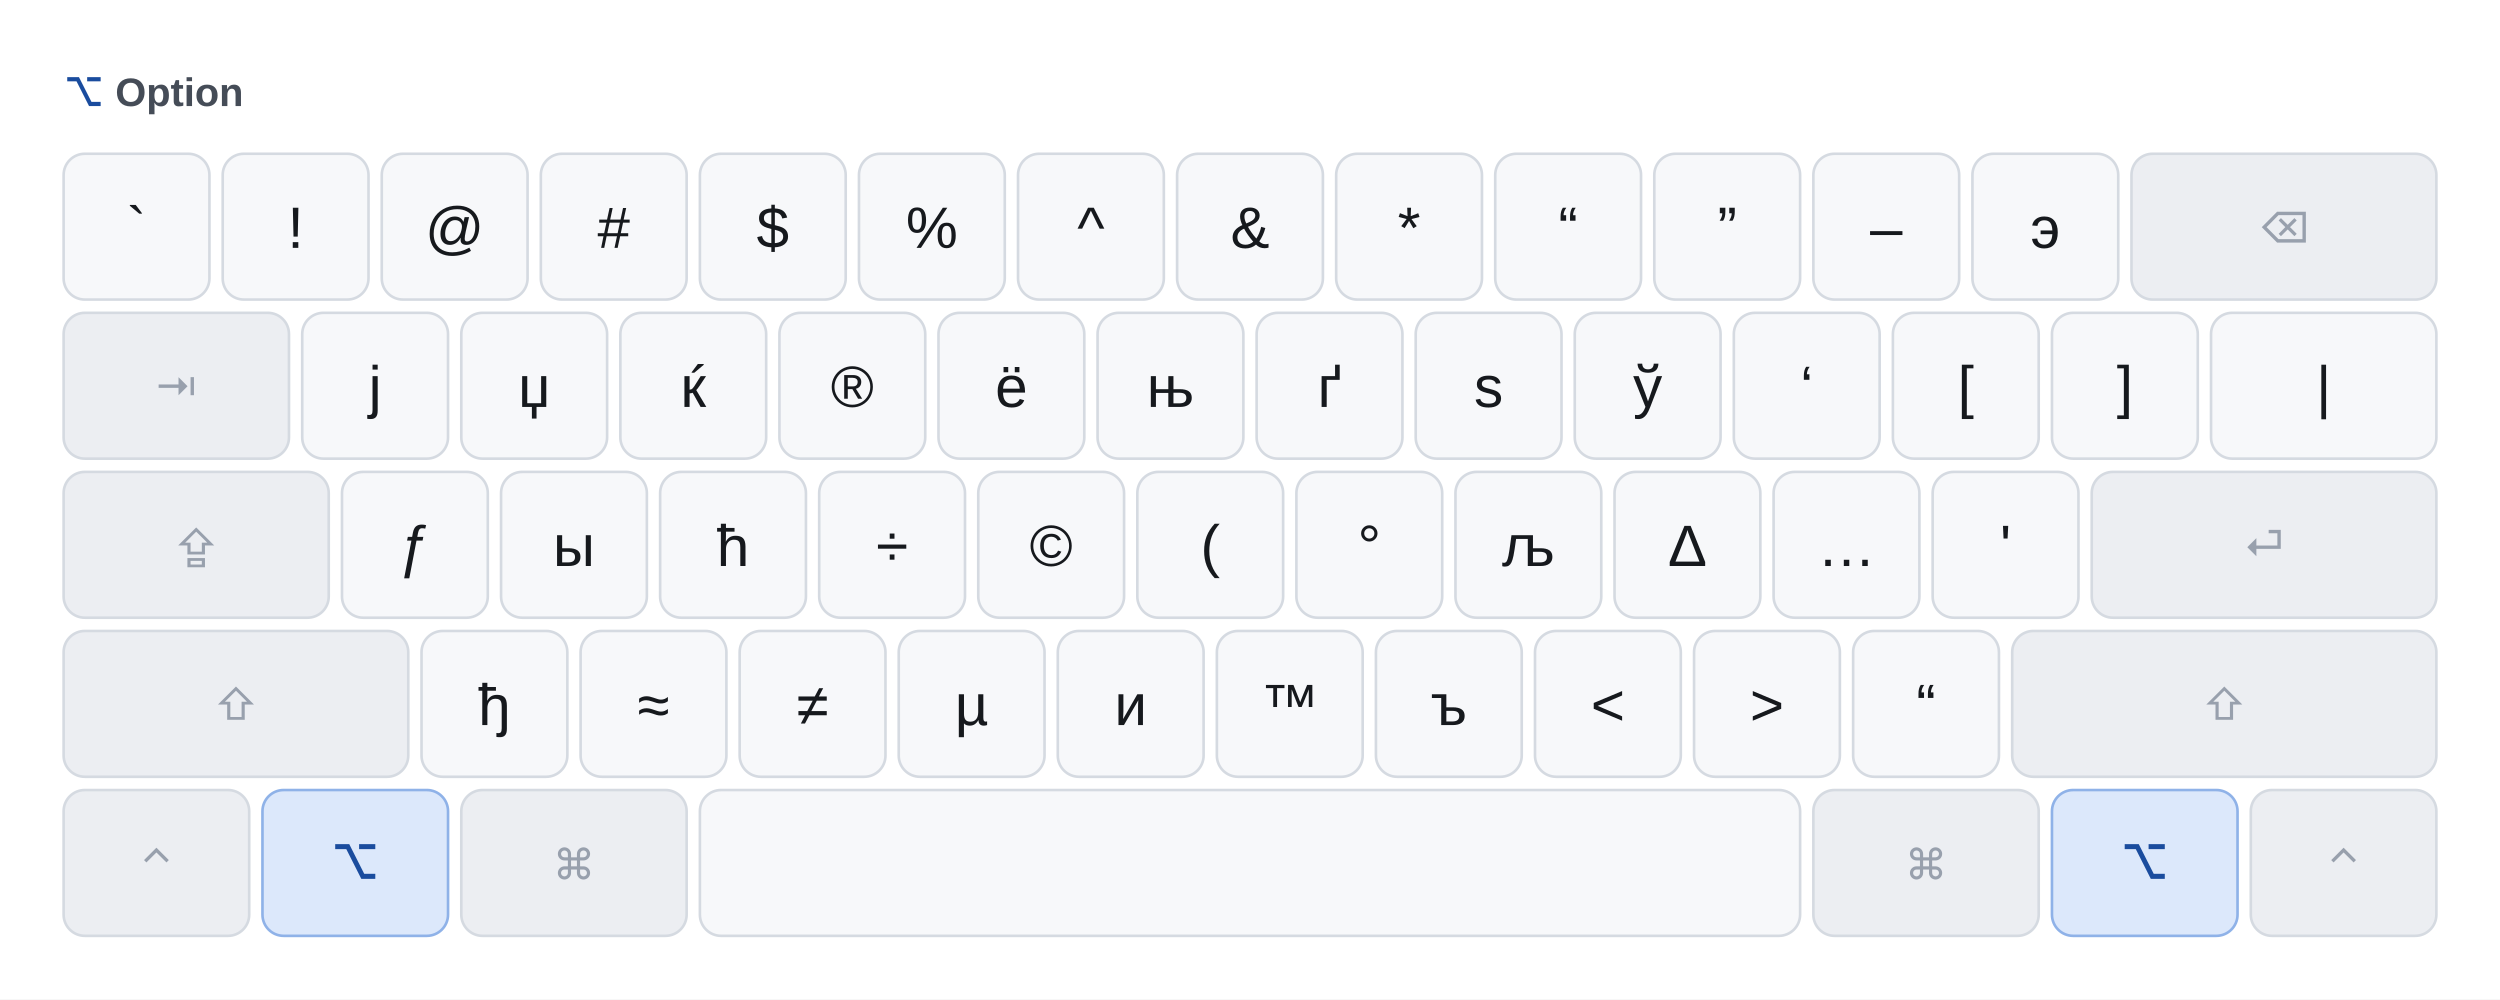
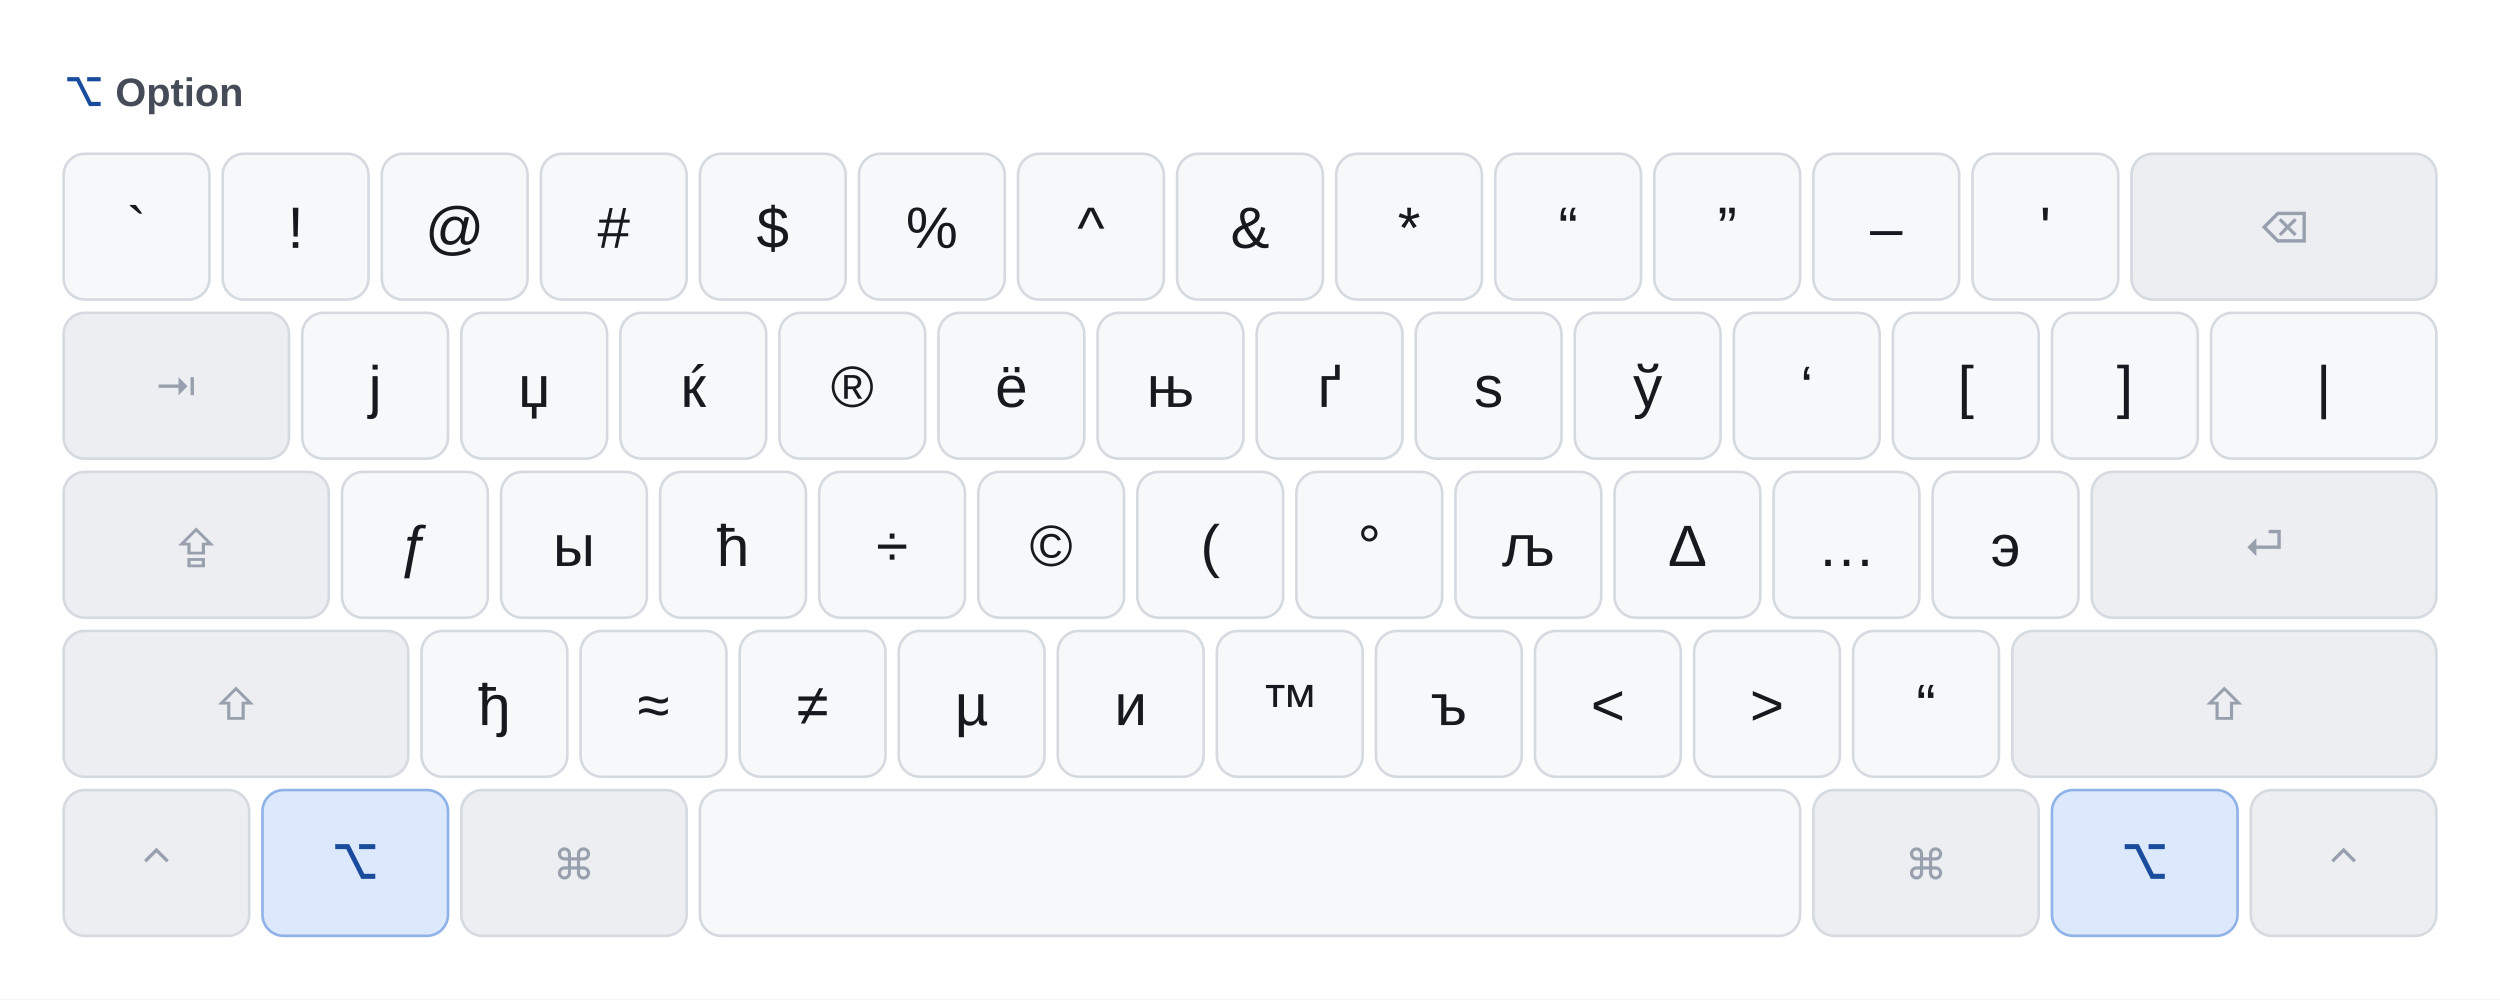
<svg xmlns="http://www.w3.org/2000/svg" width="943" height="377" viewBox="0 0 943 377" font-family="ui-sans-serif, -apple-system, BlinkMacSystemFont, 'SF Pro Text', 'Helvetica Neue', 'Segoe UI', Arial, sans-serif" role="img" aria-label="Ukrainian - Mac PC keyboard diagram, option layer.">
  <rect width="943" height="377" fill="#ffffff" />
  <text x="24" y="40" font-size="15" fill="#454c57" text-anchor="start" font-weight="600">
    <tspan fill="#1a4c9e">⌥</tspan>  Option</text>
  <rect x="24" y="58" width="55" height="55" rx="8" fill="#f7f8fa" stroke="#d5dae1" stroke-width="1" />
  <text x="51.5" y="93.5" font-size="22" fill="#16191d" text-anchor="middle">`</text>
  <rect x="84" y="58" width="55" height="55" rx="8" fill="#f7f8fa" stroke="#d5dae1" stroke-width="1" />
  <text x="111.5" y="93.5" font-size="22" fill="#16191d" text-anchor="middle">!</text>
  <rect x="144" y="58" width="55" height="55" rx="8" fill="#f7f8fa" stroke="#d5dae1" stroke-width="1" />
  <text x="171.5" y="93.5" font-size="22" fill="#16191d" text-anchor="middle">@</text>
  <rect x="204" y="58" width="55" height="55" rx="8" fill="#f7f8fa" stroke="#d5dae1" stroke-width="1" />
  <text x="231.5" y="93.5" font-size="22" fill="#16191d" text-anchor="middle">#</text>
  <rect x="264" y="58" width="55" height="55" rx="8" fill="#f7f8fa" stroke="#d5dae1" stroke-width="1" />
  <text x="291.5" y="93.5" font-size="22" fill="#16191d" text-anchor="middle">$</text>
  <rect x="324" y="58" width="55" height="55" rx="8" fill="#f7f8fa" stroke="#d5dae1" stroke-width="1" />
  <text x="351.5" y="93.5" font-size="22" fill="#16191d" text-anchor="middle">%</text>
  <rect x="384" y="58" width="55" height="55" rx="8" fill="#f7f8fa" stroke="#d5dae1" stroke-width="1" />
  <text x="411.5" y="93.5" font-size="22" fill="#16191d" text-anchor="middle">^</text>
  <rect x="444" y="58" width="55" height="55" rx="8" fill="#f7f8fa" stroke="#d5dae1" stroke-width="1" />
  <text x="471.5" y="93.5" font-size="22" fill="#16191d" text-anchor="middle">&amp;</text>
  <rect x="504" y="58" width="55" height="55" rx="8" fill="#f7f8fa" stroke="#d5dae1" stroke-width="1" />
  <text x="531.5" y="93.5" font-size="22" fill="#16191d" text-anchor="middle">*</text>
  <rect x="564" y="58" width="55" height="55" rx="8" fill="#f7f8fa" stroke="#d5dae1" stroke-width="1" />
  <text x="591.5" y="93.5" font-size="22" fill="#16191d" text-anchor="middle">“</text>
  <rect x="624" y="58" width="55" height="55" rx="8" fill="#f7f8fa" stroke="#d5dae1" stroke-width="1" />
  <text x="651.5" y="93.5" font-size="22" fill="#16191d" text-anchor="middle">”</text>
  <rect x="684" y="58" width="55" height="55" rx="8" fill="#f7f8fa" stroke="#d5dae1" stroke-width="1" />
  <text x="711.5" y="93.5" font-size="22" fill="#16191d" text-anchor="middle">–</text>
  <rect x="744" y="58" width="55" height="55" rx="8" fill="#f7f8fa" stroke="#d5dae1" stroke-width="1" />
-   <text x="771.5" y="93.5" font-size="22" fill="#16191d" text-anchor="middle">э</text>
+   <text x="771.5" y="93.5" font-size="22" fill="#16191d" text-anchor="middle">'</text>
  <rect x="804" y="58" width="115" height="55" rx="8" fill="#eceef2" stroke="#d5dae1" stroke-width="1" />
  <text x="861.5" y="91.5" font-size="16" fill="#98a0ad" text-anchor="middle">⌫</text>
  <rect x="24" y="118" width="85" height="55" rx="8" fill="#eceef2" stroke="#d5dae1" stroke-width="1" />
  <text x="66.5" y="151.5" font-size="16" fill="#98a0ad" text-anchor="middle">⇥</text>
  <rect x="114" y="118" width="55" height="55" rx="8" fill="#f7f8fa" stroke="#d5dae1" stroke-width="1" />
  <text x="141.5" y="153.5" font-size="22" fill="#16191d" text-anchor="middle">ј</text>
  <rect x="174" y="118" width="55" height="55" rx="8" fill="#f7f8fa" stroke="#d5dae1" stroke-width="1" />
  <text x="201.5" y="153.5" font-size="22" fill="#16191d" text-anchor="middle">џ</text>
  <rect x="234" y="118" width="55" height="55" rx="8" fill="#f7f8fa" stroke="#d5dae1" stroke-width="1" />
  <text x="261.5" y="153.5" font-size="22" fill="#16191d" text-anchor="middle">ќ</text>
  <rect x="294" y="118" width="55" height="55" rx="8" fill="#f7f8fa" stroke="#d5dae1" stroke-width="1" />
  <text x="321.5" y="153.5" font-size="22" fill="#16191d" text-anchor="middle">®</text>
  <rect x="354" y="118" width="55" height="55" rx="8" fill="#f7f8fa" stroke="#d5dae1" stroke-width="1" />
  <text x="381.5" y="153.5" font-size="22" fill="#16191d" text-anchor="middle">ё</text>
  <rect x="414" y="118" width="55" height="55" rx="8" fill="#f7f8fa" stroke="#d5dae1" stroke-width="1" />
  <text x="441.5" y="153.5" font-size="22" fill="#16191d" text-anchor="middle">њ</text>
  <rect x="474" y="118" width="55" height="55" rx="8" fill="#f7f8fa" stroke="#d5dae1" stroke-width="1" />
  <text x="501.5" y="153.5" font-size="22" fill="#16191d" text-anchor="middle">ґ</text>
  <rect x="534" y="118" width="55" height="55" rx="8" fill="#f7f8fa" stroke="#d5dae1" stroke-width="1" />
  <text x="561.5" y="153.5" font-size="22" fill="#16191d" text-anchor="middle">ѕ</text>
  <rect x="594" y="118" width="55" height="55" rx="8" fill="#f7f8fa" stroke="#d5dae1" stroke-width="1" />
  <text x="621.5" y="153.5" font-size="22" fill="#16191d" text-anchor="middle">ў</text>
  <rect x="654" y="118" width="55" height="55" rx="8" fill="#f7f8fa" stroke="#d5dae1" stroke-width="1" />
  <text x="681.5" y="153.5" font-size="22" fill="#16191d" text-anchor="middle">‘</text>
  <rect x="714" y="118" width="55" height="55" rx="8" fill="#f7f8fa" stroke="#d5dae1" stroke-width="1" />
  <text x="741.5" y="153.5" font-size="22" fill="#16191d" text-anchor="middle">[</text>
  <rect x="774" y="118" width="55" height="55" rx="8" fill="#f7f8fa" stroke="#d5dae1" stroke-width="1" />
  <text x="801.5" y="153.5" font-size="22" fill="#16191d" text-anchor="middle">]</text>
  <rect x="834" y="118" width="85" height="55" rx="8" fill="#f7f8fa" stroke="#d5dae1" stroke-width="1" />
  <text x="876.5" y="153.5" font-size="22" fill="#16191d" text-anchor="middle">|</text>
  <rect x="24" y="178" width="100" height="55" rx="8" fill="#eceef2" stroke="#d5dae1" stroke-width="1" />
  <text x="74" y="211.5" font-size="16" fill="#98a0ad" text-anchor="middle">⇪</text>
  <rect x="129" y="178" width="55" height="55" rx="8" fill="#f7f8fa" stroke="#d5dae1" stroke-width="1" />
  <text x="156.5" y="213.5" font-size="22" fill="#16191d" text-anchor="middle">ƒ</text>
  <rect x="189" y="178" width="55" height="55" rx="8" fill="#f7f8fa" stroke="#d5dae1" stroke-width="1" />
  <text x="216.5" y="213.5" font-size="22" fill="#16191d" text-anchor="middle">ы</text>
  <rect x="249" y="178" width="55" height="55" rx="8" fill="#f7f8fa" stroke="#d5dae1" stroke-width="1" />
  <text x="276.5" y="213.5" font-size="22" fill="#16191d" text-anchor="middle">ћ</text>
  <rect x="309" y="178" width="55" height="55" rx="8" fill="#f7f8fa" stroke="#d5dae1" stroke-width="1" />
  <text x="336.5" y="213.5" font-size="22" fill="#16191d" text-anchor="middle">÷</text>
  <rect x="369" y="178" width="55" height="55" rx="8" fill="#f7f8fa" stroke="#d5dae1" stroke-width="1" />
  <text x="396.5" y="213.5" font-size="22" fill="#16191d" text-anchor="middle">©</text>
  <rect x="429" y="178" width="55" height="55" rx="8" fill="#f7f8fa" stroke="#d5dae1" stroke-width="1" />
  <text x="456.5" y="213.5" font-size="22" fill="#16191d" text-anchor="middle">(</text>
  <rect x="489" y="178" width="55" height="55" rx="8" fill="#f7f8fa" stroke="#d5dae1" stroke-width="1" />
  <text x="516.5" y="213.5" font-size="22" fill="#16191d" text-anchor="middle">°</text>
  <rect x="549" y="178" width="55" height="55" rx="8" fill="#f7f8fa" stroke="#d5dae1" stroke-width="1" />
  <text x="576.5" y="213.5" font-size="22" fill="#16191d" text-anchor="middle">љ</text>
  <rect x="609" y="178" width="55" height="55" rx="8" fill="#f7f8fa" stroke="#d5dae1" stroke-width="1" />
  <text x="636.5" y="213.5" font-size="22" fill="#16191d" text-anchor="middle">∆</text>
  <rect x="669" y="178" width="55" height="55" rx="8" fill="#f7f8fa" stroke="#d5dae1" stroke-width="1" />
  <text x="696.5" y="213.5" font-size="22" fill="#16191d" text-anchor="middle">…</text>
  <rect x="729" y="178" width="55" height="55" rx="8" fill="#f7f8fa" stroke="#d5dae1" stroke-width="1" />
-   <text x="756.5" y="213.5" font-size="22" fill="#16191d" text-anchor="middle">'</text>
+   <text x="756.5" y="213.5" font-size="22" fill="#16191d" text-anchor="middle">э</text>
  <rect x="789" y="178" width="130" height="55" rx="8" fill="#eceef2" stroke="#d5dae1" stroke-width="1" />
  <text x="854" y="211.5" font-size="16" fill="#98a0ad" text-anchor="middle">⏎</text>
  <rect x="24" y="238" width="130" height="55" rx="8" fill="#eceef2" stroke="#d5dae1" stroke-width="1" />
  <text x="89" y="271.5" font-size="16" fill="#98a0ad" text-anchor="middle">⇧</text>
  <rect x="159" y="238" width="55" height="55" rx="8" fill="#f7f8fa" stroke="#d5dae1" stroke-width="1" />
  <text x="186.5" y="273.5" font-size="22" fill="#16191d" text-anchor="middle">ђ</text>
  <rect x="219" y="238" width="55" height="55" rx="8" fill="#f7f8fa" stroke="#d5dae1" stroke-width="1" />
  <text x="246.5" y="273.5" font-size="22" fill="#16191d" text-anchor="middle">≈</text>
  <rect x="279" y="238" width="55" height="55" rx="8" fill="#f7f8fa" stroke="#d5dae1" stroke-width="1" />
  <text x="306.5" y="273.5" font-size="22" fill="#16191d" text-anchor="middle">≠</text>
  <rect x="339" y="238" width="55" height="55" rx="8" fill="#f7f8fa" stroke="#d5dae1" stroke-width="1" />
  <text x="366.5" y="273.5" font-size="22" fill="#16191d" text-anchor="middle">µ</text>
  <rect x="399" y="238" width="55" height="55" rx="8" fill="#f7f8fa" stroke="#d5dae1" stroke-width="1" />
  <text x="426.5" y="273.5" font-size="22" fill="#16191d" text-anchor="middle">и</text>
  <rect x="459" y="238" width="55" height="55" rx="8" fill="#f7f8fa" stroke="#d5dae1" stroke-width="1" />
  <text x="486.5" y="273.5" font-size="22" fill="#16191d" text-anchor="middle">™</text>
  <rect x="519" y="238" width="55" height="55" rx="8" fill="#f7f8fa" stroke="#d5dae1" stroke-width="1" />
  <text x="546.5" y="273.5" font-size="22" fill="#16191d" text-anchor="middle">ъ</text>
  <rect x="579" y="238" width="55" height="55" rx="8" fill="#f7f8fa" stroke="#d5dae1" stroke-width="1" />
  <text x="606.5" y="273.5" font-size="22" fill="#16191d" text-anchor="middle">&lt;</text>
  <rect x="639" y="238" width="55" height="55" rx="8" fill="#f7f8fa" stroke="#d5dae1" stroke-width="1" />
  <text x="666.5" y="273.5" font-size="22" fill="#16191d" text-anchor="middle">&gt;</text>
  <rect x="699" y="238" width="55" height="55" rx="8" fill="#f7f8fa" stroke="#d5dae1" stroke-width="1" />
  <text x="726.5" y="273.5" font-size="22" fill="#16191d" text-anchor="middle">“</text>
  <rect x="759" y="238" width="160" height="55" rx="8" fill="#eceef2" stroke="#d5dae1" stroke-width="1" />
  <text x="839" y="271.5" font-size="16" fill="#98a0ad" text-anchor="middle">⇧</text>
  <rect x="24" y="298" width="70" height="55" rx="8" fill="#eceef2" stroke="#d5dae1" stroke-width="1" />
  <text x="59" y="331.5" font-size="16" fill="#98a0ad" text-anchor="middle">⌃</text>
  <rect x="99" y="298" width="70" height="55" rx="8" fill="#dce8fb" stroke="#8fb2e8" stroke-width="1" />
  <text x="134" y="331.5" font-size="18" fill="#1a4c9e" text-anchor="middle" font-weight="600">⌥</text>
  <rect x="174" y="298" width="85" height="55" rx="8" fill="#eceef2" stroke="#d5dae1" stroke-width="1" />
  <text x="216.5" y="331.5" font-size="16" fill="#98a0ad" text-anchor="middle">⌘</text>
  <rect x="264" y="298" width="415" height="55" rx="8" fill="#f7f8fa" stroke="#d5dae1" stroke-width="1" />
  <rect x="684" y="298" width="85" height="55" rx="8" fill="#eceef2" stroke="#d5dae1" stroke-width="1" />
  <text x="726.5" y="331.5" font-size="16" fill="#98a0ad" text-anchor="middle">⌘</text>
  <rect x="774" y="298" width="70" height="55" rx="8" fill="#dce8fb" stroke="#8fb2e8" stroke-width="1" />
  <text x="809" y="331.5" font-size="18" fill="#1a4c9e" text-anchor="middle" font-weight="600">⌥</text>
  <rect x="849" y="298" width="70" height="55" rx="8" fill="#eceef2" stroke="#d5dae1" stroke-width="1" />
  <text x="884" y="331.5" font-size="16" fill="#98a0ad" text-anchor="middle">⌃</text>
</svg>
